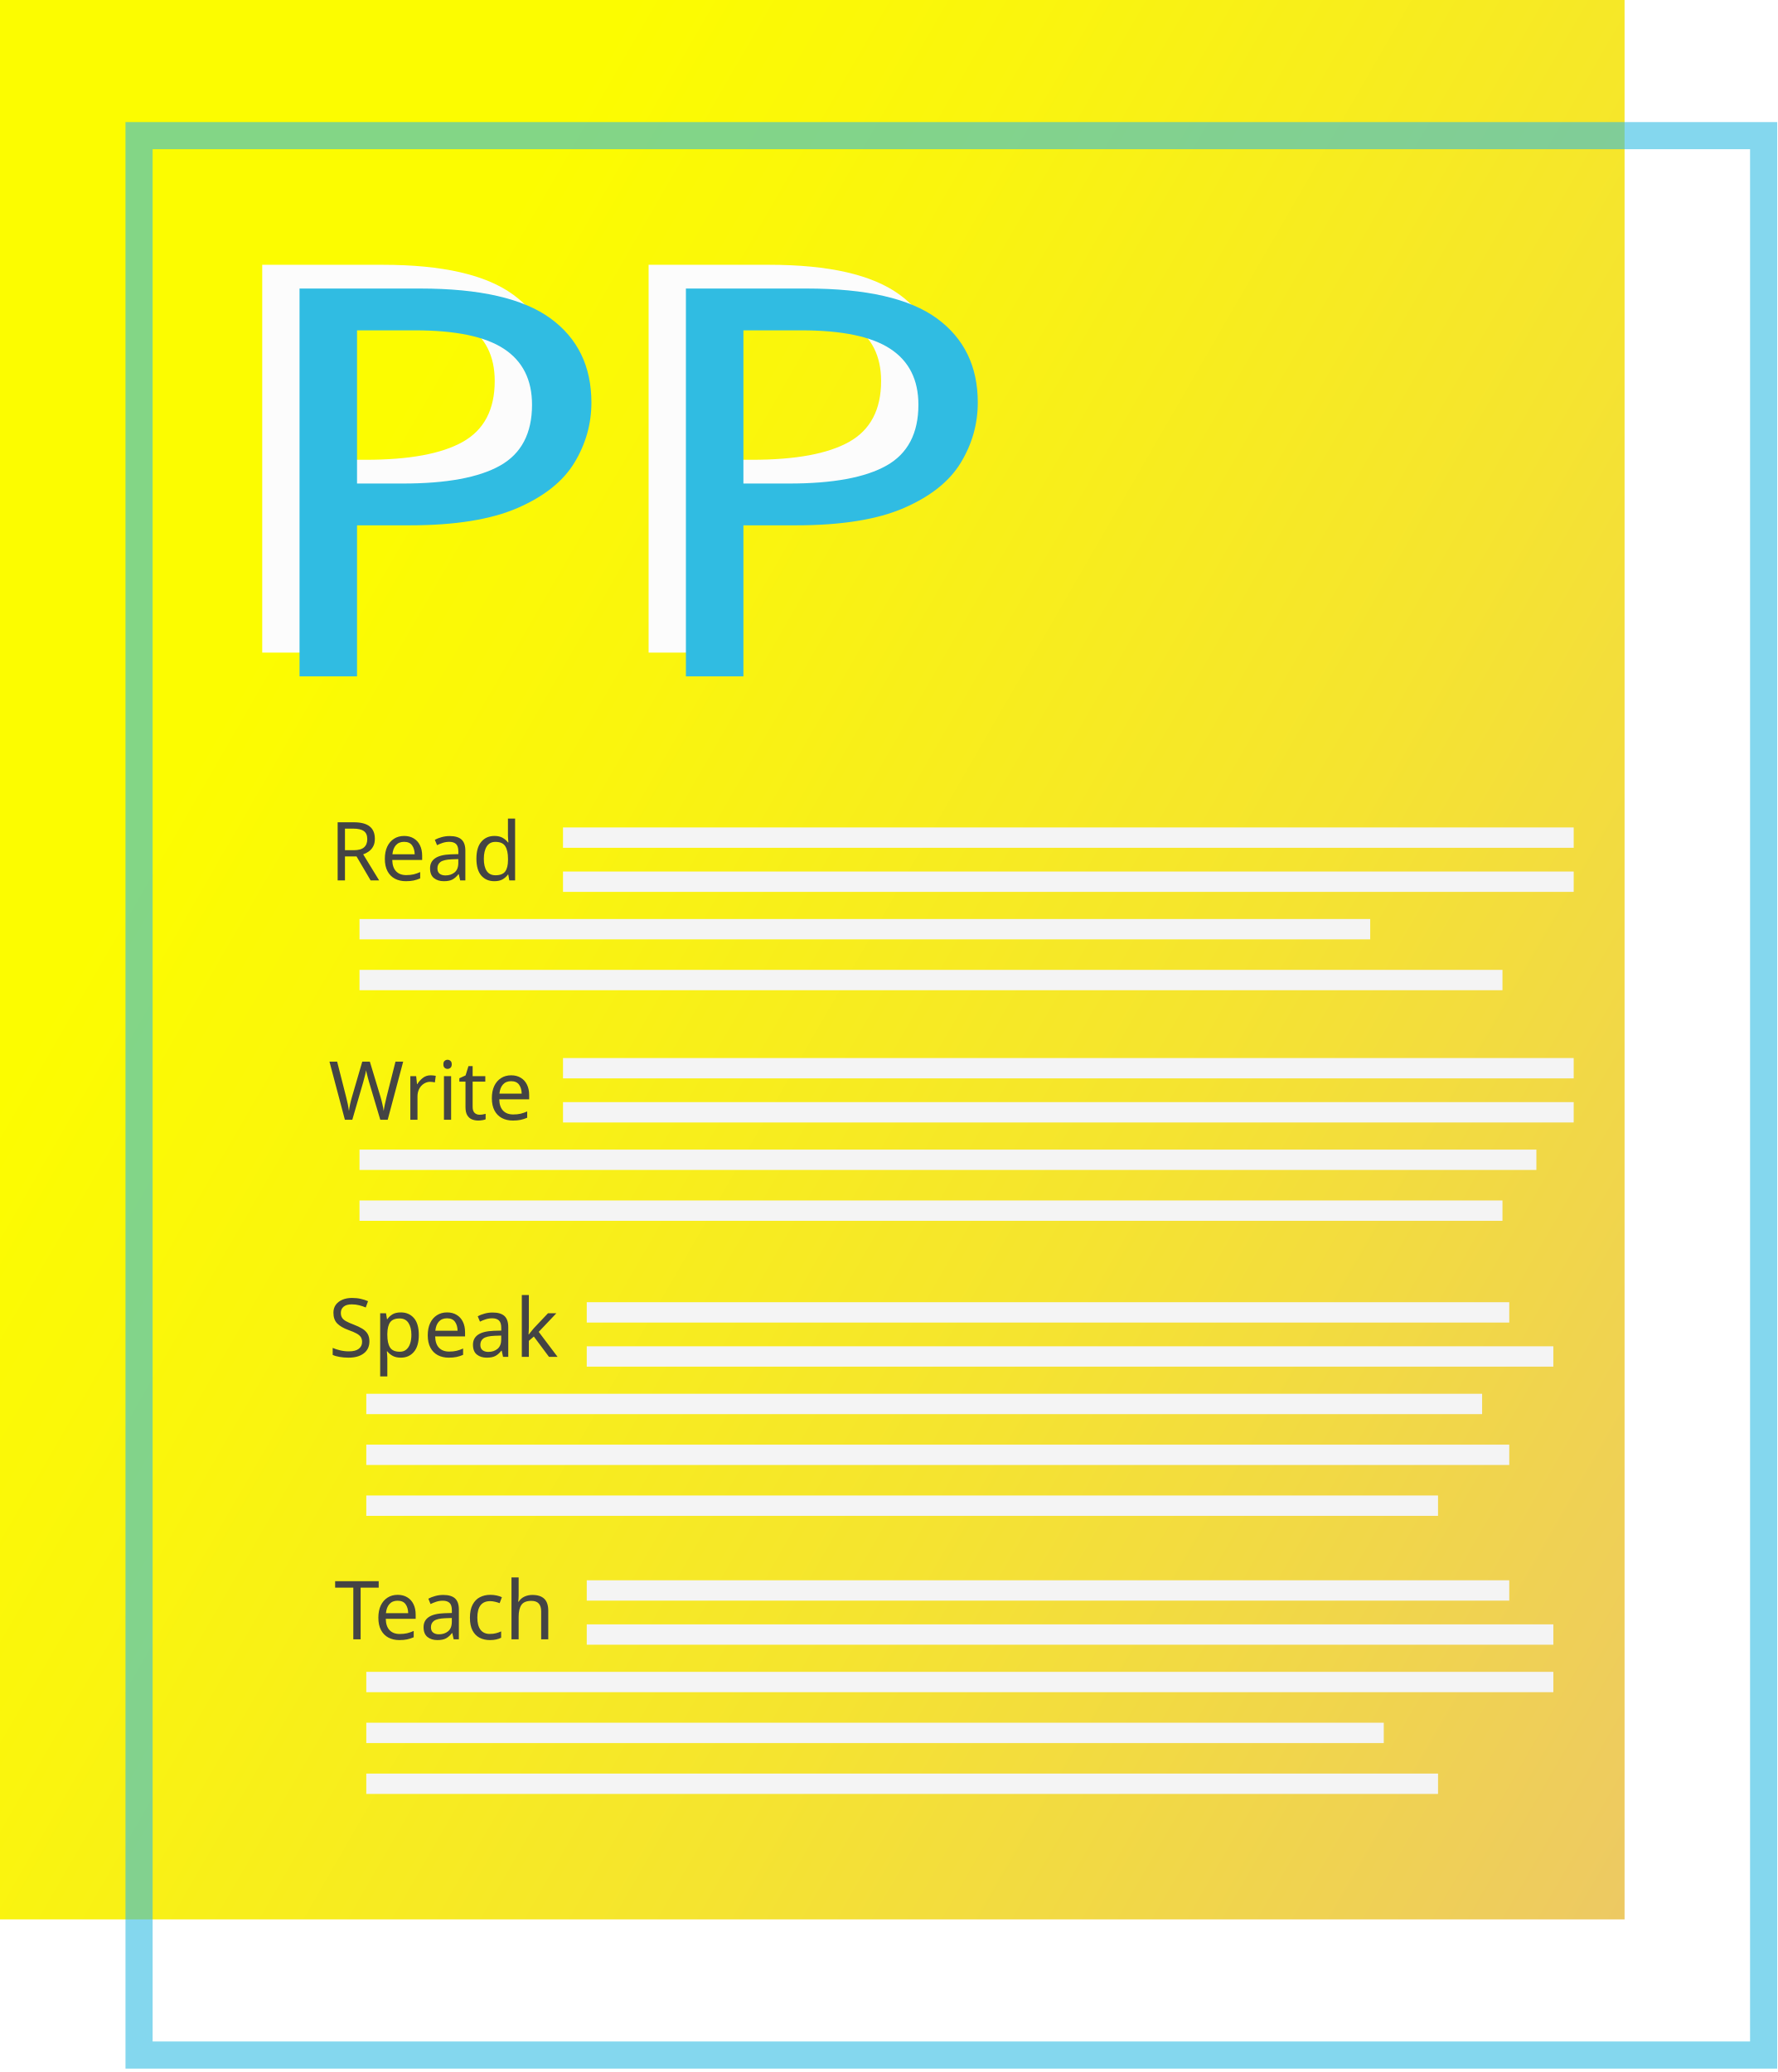
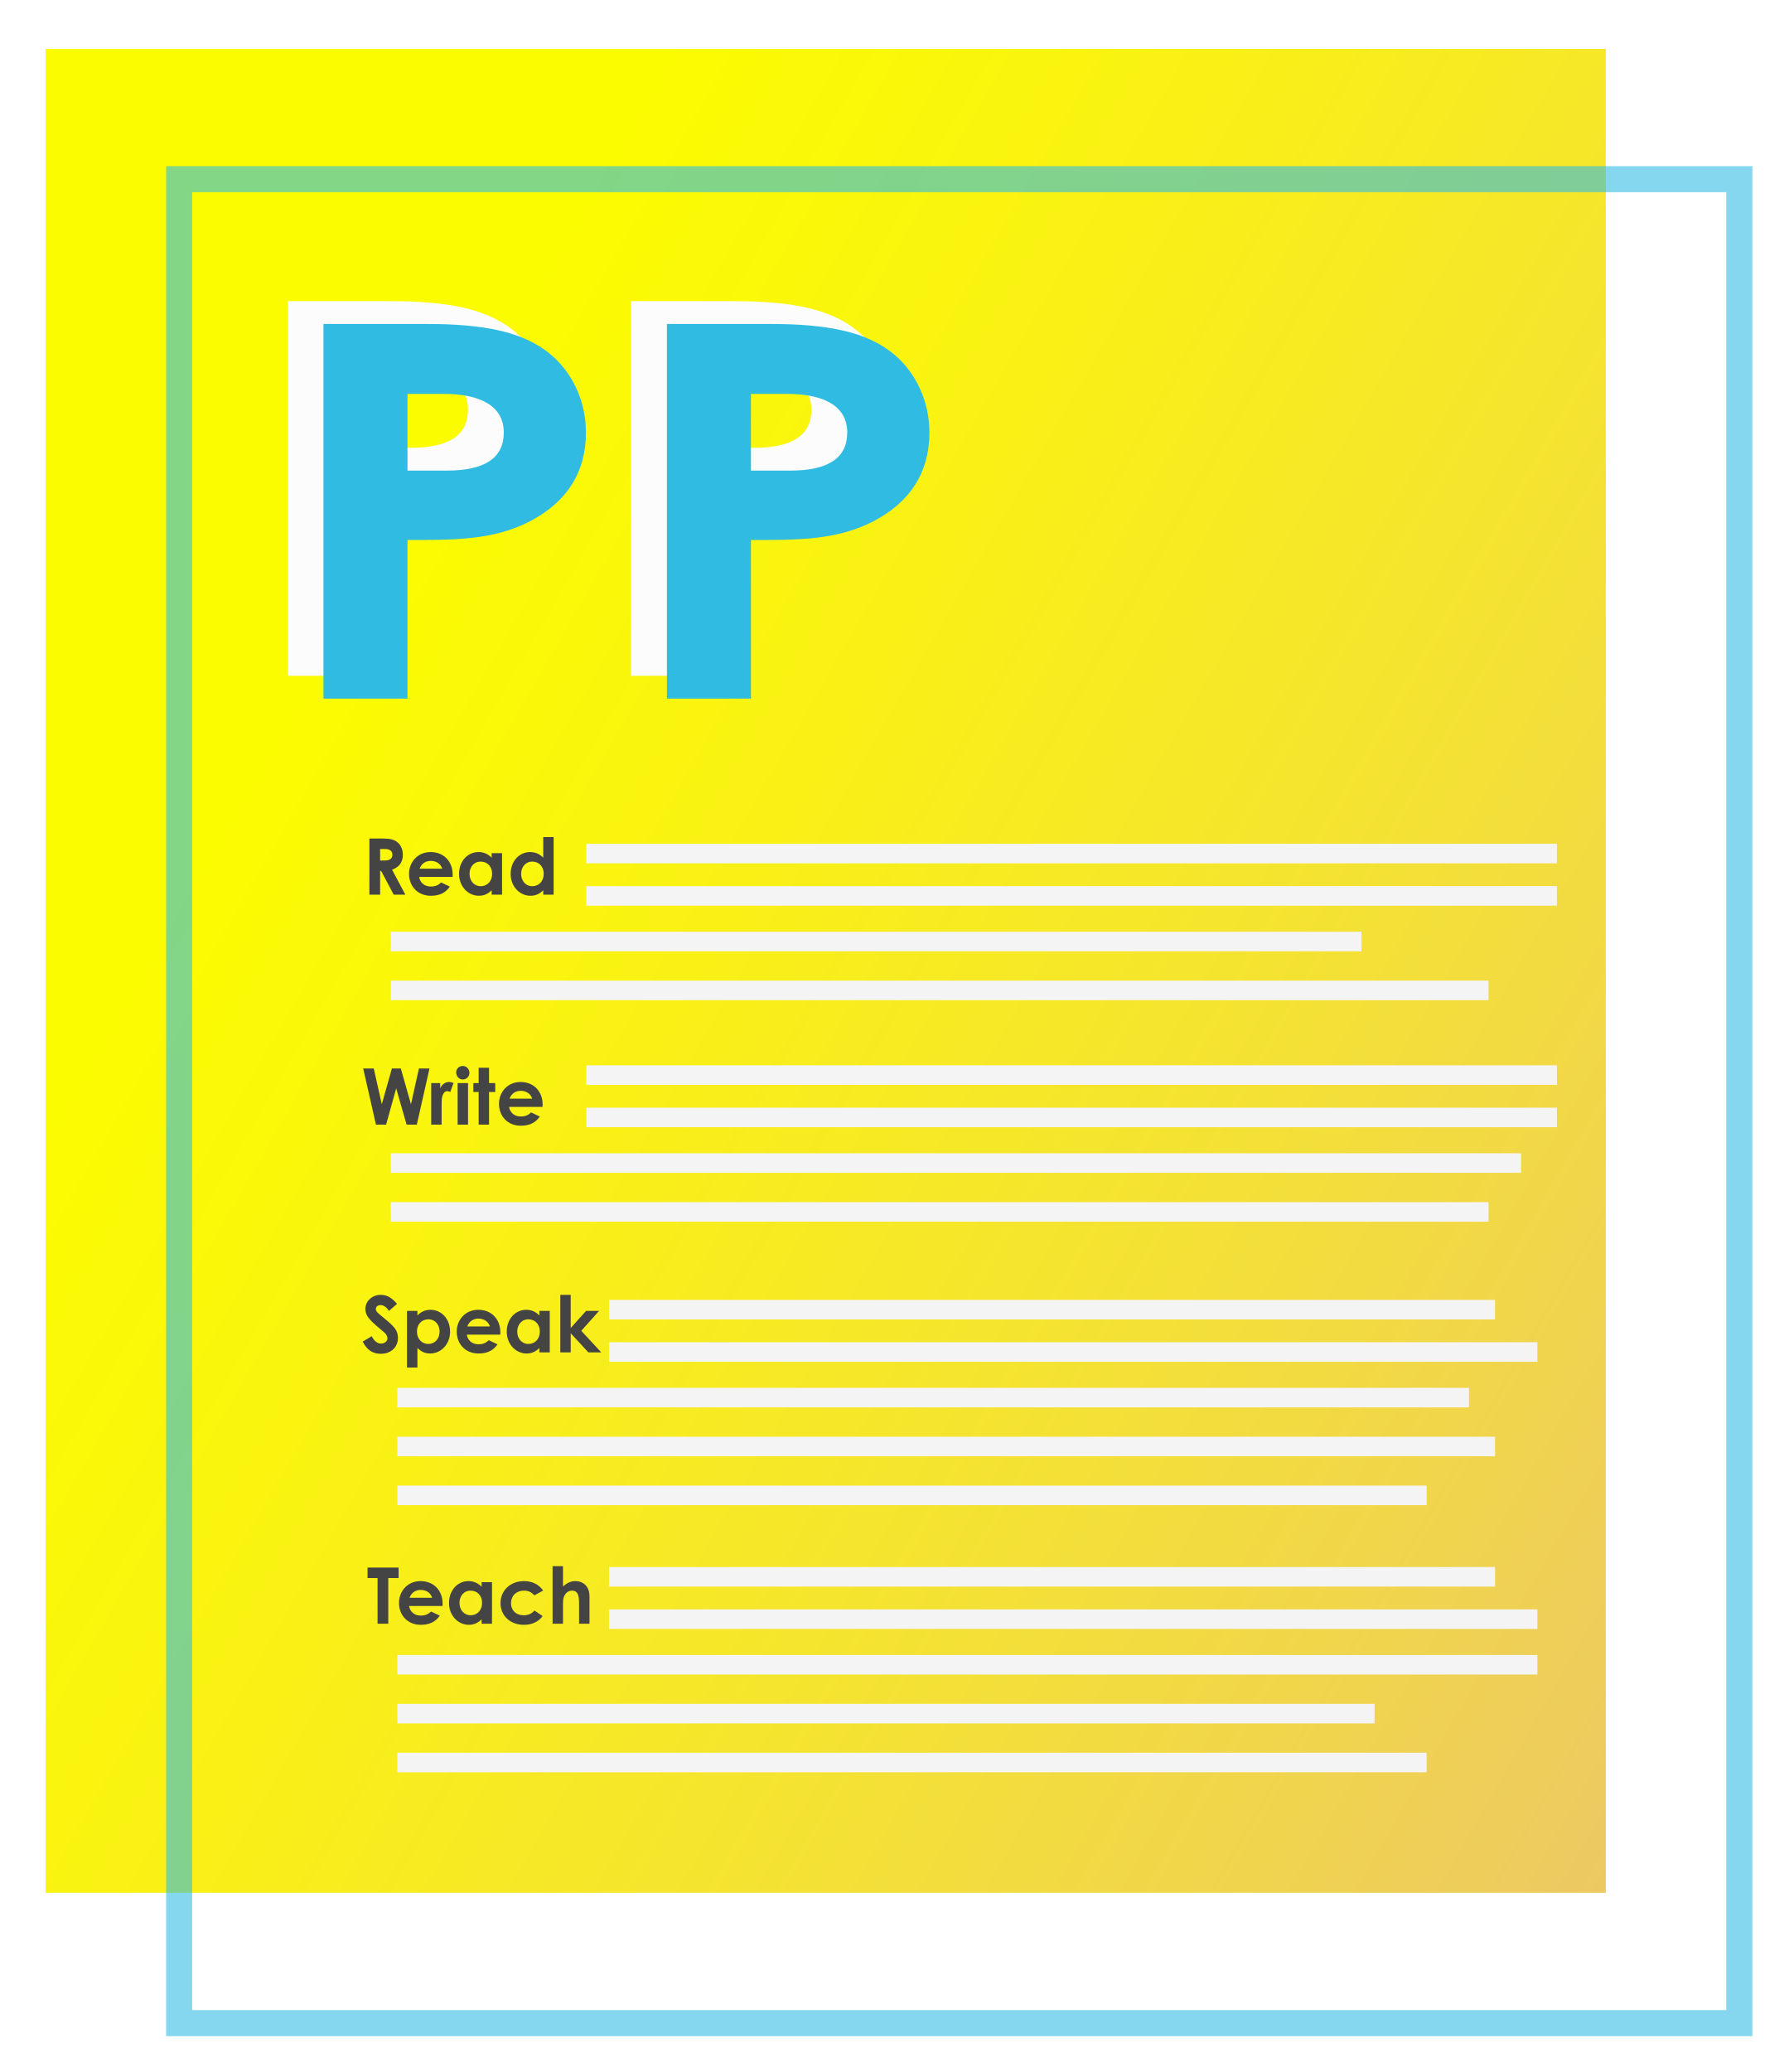
- <svg xmlns="http://www.w3.org/2000/svg" version="1.1" x="0px" y="0px" viewBox="0 0 524 611" style="enable-background:new 0 0 524 611;" xml:space="preserve">
+ <svg xmlns="http://www.w3.org/2000/svg" version="1.1" x="0px" y="0px" viewBox="0 0 549 636" style="enable-background:new 0 0 549 636;" xml:space="preserve">
  <style type="text/css">
	.st0{fill:url(#SVGID_1_);}
	.st1{opacity:0.59;fill:none;stroke:#30BCE2;stroke-width:8;stroke-miterlimit:10;}
	.st2{fill:#FCFCFC;}
- 	.st3{font-family:'CenturyGothicPro-Bold';}
- 	.st4{font-size:160.175px;}
- 	.st5{fill:#30BCE2;}
- 	.st6{fill:#444444;}
- 	.st7{font-size:24px;}
- 	.st8{fill:#F4F4F4;}
+ 	.st3{fill:#30BCE2;}
+ 	.st4{fill:#444444;}
+ 	.st5{fill:#F4F4F4;}
</style>
  <g id="Layer_1">
-     <linearGradient id="SVGID_1_" gradientUnits="userSpaceOnUse" x1="-62.668" y1="108.543" x2="541.668" y2="457.457">
+     <linearGradient id="SVGID_1_" gradientUnits="userSpaceOnUse" x1="-48.668" y1="123.543" x2="555.668" y2="472.457">
      <stop offset="0.23" style="stop-color:#FCFC00" />
      <stop offset="0.379" style="stop-color:#FAF50D" />
      <stop offset="0.654" style="stop-color:#F5E42F" />
      <stop offset="1" style="stop-color:#EDC963" />
    </linearGradient>
-     <rect class="st0" width="479" height="566" />
+     <rect x="14" y="15" class="st0" width="479" height="566" />
  </g>
  <g id="Layer_2">
-     <rect x="41" y="40" class="st1" width="479" height="566" />
+     <rect x="55" y="55" class="st1" width="479" height="566" />
  </g>
  <g id="Layer_3">
-     <text transform="matrix(1.1756 0 0 1 59.0566 192.4434)" class="st2 st3 st4">PP</text>
-     <text transform="matrix(1.1756 0 0 1 70.0566 199.4434)" class="st5 st3 st4">PP</text>
+     <g>
+       <path class="st2" d="M88.309,92.44h31.445c17.511,0,29.75,2.242,38.224,9.29c6.59,5.446,10.921,14.255,10.921,24.026    c0,12.173-5.837,21.303-17.135,27.229c-11.486,5.927-23.537,5.766-37.659,5.766v48.692H88.309V92.44z M114.104,137.448h12.051    c11.674,0,17.511-3.844,17.511-11.692c0-7.688-6.402-11.853-18.641-11.853h-10.921V137.448z" />
+       <path class="st2" d="M193.754,92.44h31.445c17.511,0,29.75,2.242,38.224,9.29c6.59,5.446,10.921,14.255,10.921,24.026    c0,12.173-5.837,21.303-17.135,27.229c-11.486,5.927-23.537,5.766-37.659,5.766v48.692h-25.796V92.44z M219.55,137.448h12.051    c11.674,0,17.511-3.844,17.511-11.692c0-7.688-6.402-11.853-18.641-11.853H219.55V137.448z" />
+     </g>
+     <g>
+       <path class="st3" d="M99.309,99.44h31.445c17.511,0,29.75,2.242,38.224,9.29c6.59,5.446,10.921,14.255,10.921,24.026    c0,12.173-5.837,21.303-17.135,27.229c-11.486,5.927-23.537,5.766-37.659,5.766v48.692H99.309V99.44z M125.104,144.448h12.051    c11.674,0,17.511-3.844,17.511-11.692c0-7.688-6.402-11.853-18.641-11.853h-10.921V144.448z" />
+       <path class="st3" d="M204.754,99.44h31.445c17.511,0,29.75,2.242,38.224,9.29c6.59,5.446,10.921,14.255,10.921,24.026    c0,12.173-5.837,21.303-17.135,27.229c-11.486,5.927-23.537,5.766-37.659,5.766v48.692h-25.796V99.44z M230.55,144.448h12.051    c11.674,0,17.511-3.844,17.511-11.692c0-7.688-6.402-11.853-18.641-11.853H230.55V144.448z" />
+     </g>
  </g>
  <g id="Layer_4">
-     <text transform="matrix(1 0 0 1 97.2271 259.6172)" class="st6 st3 st7">Read</text>
-     <rect x="166" y="244" class="st8" width="298" height="6" />
-     <rect x="166" y="257" class="st8" width="298" height="6" />
-     <rect x="106" y="271" class="st8" width="298" height="6" />
-     <rect x="106" y="286" class="st8" width="337" height="6" />
+     <g>
+       <path class="st4" d="M113.411,257.384h4.008c2.185,0,3.721,0.264,4.873,1.392c0.864,0.84,1.392,2.136,1.392,3.6    c0,2.256-1.128,3.792-3.312,4.584l4.08,7.657h-3.576l-3.864-7.297H116.7v7.297h-3.289V257.384z M116.7,264.128h1.512    c1.488,0,2.256-0.6,2.256-1.776c0-1.128-0.792-1.752-2.352-1.752H116.7V264.128z" />
+       <path class="st4" d="M138.108,272.145c-1.368,1.944-3.168,2.809-5.856,2.809c-4.056,0-6.672-2.977-6.672-6.721    c0-3.48,2.52-6.696,6.625-6.696c4.032,0,6.769,2.88,6.769,6.913c0,0.288-0.024,0.432-0.024,0.72h-10.273    c0.312,1.896,1.752,2.952,3.576,2.952c1.368,0,2.28-0.384,3.168-1.248L138.108,272.145z M135.756,266.648    c-0.432-1.488-1.8-2.4-3.504-2.4c-1.584,0-2.808,0.792-3.432,2.4H135.756z" />
+       <path class="st4" d="M150.947,273.273c-1.128,1.104-2.328,1.68-3.937,1.68c-3.24,0-6.072-2.784-6.072-6.696    c0-3.984,2.688-6.721,6-6.721c1.536,0,2.856,0.576,4.008,1.728v-1.392h3.192v12.745h-3.192V273.273z M144.155,268.232    c0,2.185,1.44,3.793,3.432,3.793c1.968,0,3.504-1.488,3.504-3.817c0-2.232-1.488-3.744-3.504-3.744    C145.475,264.464,144.155,266.145,144.155,268.232z" />
+       <path class="st4" d="M166.787,273.273c-1.128,1.104-2.328,1.68-3.937,1.68c-3.24,0-6.072-2.784-6.072-6.696    c0-3.984,2.688-6.721,6-6.721c1.536,0,2.856,0.576,4.008,1.728v-6.312h3.192v17.666h-3.192V273.273z M159.995,268.232    c0,2.185,1.44,3.793,3.432,3.793c1.968,0,3.504-1.488,3.504-3.817c0-2.232-1.488-3.744-3.504-3.744    C161.314,264.464,159.995,266.145,159.995,268.232z" />
+     </g>
+     <rect x="180" y="259" class="st5" width="298" height="6" />
+     <rect x="180" y="272" class="st5" width="298" height="6" />
+     <rect x="120" y="286" class="st5" width="298" height="6" />
+     <rect x="120" y="301" class="st5" width="337" height="6" />
  </g>
  <g id="Layer_5">
-     <text transform="matrix(1 0 0 1 96.8604 330.1992)" class="st6 st3 st7">Write</text>
-     <rect x="166" y="312" class="st8" width="298" height="6" />
-     <rect x="166" y="325" class="st8" width="298" height="6" />
-     <rect x="106" y="339" class="st8" width="347" height="6" />
-     <rect x="106" y="354" class="st8" width="337" height="6" />
+     <g>
+       <path class="st4" d="M111.508,327.966h3.24l2.472,10.993l3.097-10.993h2.736l3.121,10.993l2.448-10.993h3.24l-3.889,17.233h-3.144    l-3.192-11.137l-3.096,11.137h-3.12L111.508,327.966z" />
+       <path class="st4" d="M135.149,334.062c0.6-1.32,1.632-1.944,2.688-1.944c0.672,0,1.08,0.192,1.392,0.336l-0.984,2.736    c-0.24-0.12-0.6-0.264-0.936-0.264c-0.912,0-1.632,1.056-1.704,2.928c-0.024,0.696-0.024,1.488-0.024,2.185v5.16h-3.192v-12.745    h2.76V334.062z" />
+       <path class="st4" d="M144.125,329.31c0,1.128-0.912,2.04-2.04,2.04c-1.176,0-2.041-1.031-2.041-2.208    c0-1.104,0.937-1.944,2.041-1.944C143.236,327.198,144.125,328.158,144.125,329.31z M140.5,332.454h3.192v12.745H140.5V332.454z" />
+       <path class="st4" d="M146.956,327.75h3.192v4.705h1.896v2.736h-1.896v10.009h-3.192V335.19h-1.632v-2.736h1.632V327.75z" />
+       <path class="st4" d="M165.725,342.727c-1.368,1.944-3.168,2.809-5.856,2.809c-4.056,0-6.672-2.977-6.672-6.721    c0-3.48,2.52-6.696,6.625-6.696c4.032,0,6.769,2.88,6.769,6.912c0,0.288-0.024,0.433-0.024,0.721h-10.273    c0.312,1.896,1.752,2.952,3.576,2.952c1.368,0,2.28-0.384,3.168-1.248L165.725,342.727z M163.373,337.23    c-0.432-1.488-1.8-2.4-3.504-2.4c-1.584,0-2.808,0.792-3.432,2.4H163.373z" />
+     </g>
+     <rect x="180" y="327" class="st5" width="298" height="6" />
+     <rect x="180" y="340" class="st5" width="298" height="6" />
+     <rect x="120" y="354" class="st5" width="347" height="6" />
+     <rect x="120" y="369" class="st5" width="337" height="6" />
  </g>
  <g id="Layer_6">
-     <text transform="matrix(1 0 0 1 96.8711 400.1191)" class="st6 st3 st7">Speak</text>
-     <rect x="173" y="384" class="st8" width="272" height="6" />
-     <rect x="173" y="397" class="st8" width="285" height="6" />
-     <rect x="108" y="411" class="st8" width="329" height="6" />
-     <rect x="108" y="426" class="st8" width="337" height="6" />
-     <rect x="108" y="441" class="st8" width="316" height="6" />
+     <g>
+       <path class="st4" d="M114.111,410.15c0.792,1.488,1.704,2.257,2.856,2.257c1.104,0,1.992-0.721,1.992-1.608    c0-0.624-0.408-1.344-1.104-1.92c-3.576-3.001-5.688-4.633-5.688-7.081s2.136-4.345,4.729-4.345c2.184,0,3.625,1.177,4.993,2.761    l-2.448,2.16c-0.816-1.152-1.656-1.776-2.592-1.776c-0.864,0-1.464,0.504-1.464,1.2c0,0.672,0.504,1.104,1.008,1.536    c3.216,2.832,5.785,4.177,5.785,7.32c0,2.881-2.16,4.896-5.281,4.896c-2.52,0-4.272-1.224-5.544-3.744L114.111,410.15z" />
+       <path class="st4" d="M128.151,403.767c1.152-1.152,2.472-1.729,4.008-1.729c3.289,0,6.025,2.736,6.025,6.721    c0,3.912-2.856,6.696-6.097,6.696c-1.608,0-2.784-0.576-3.937-1.68v6h-3.192v-17.401h3.192V403.767z M128.007,408.711    c0,2.304,1.536,3.816,3.504,3.816c1.992,0,3.457-1.608,3.457-3.793c0-2.088-1.344-3.769-3.457-3.769    C129.471,404.966,128.007,406.479,128.007,408.711z" />
+       <path class="st4" d="M152.751,412.646c-1.368,1.944-3.168,2.809-5.856,2.809c-4.056,0-6.672-2.977-6.672-6.721    c0-3.48,2.52-6.696,6.625-6.696c4.032,0,6.769,2.88,6.769,6.912c0,0.288-0.024,0.433-0.024,0.721h-10.273    c0.312,1.896,1.752,2.952,3.576,2.952c1.368,0,2.28-0.384,3.168-1.248L152.751,412.646z M150.399,407.15    c-0.432-1.488-1.8-2.4-3.504-2.4c-1.584,0-2.808,0.792-3.432,2.4H150.399z" />
+       <path class="st4" d="M165.591,413.775c-1.128,1.104-2.328,1.68-3.937,1.68c-3.24,0-6.072-2.784-6.072-6.696    c0-3.984,2.688-6.721,6-6.721c1.536,0,2.856,0.576,4.008,1.729v-1.393h3.192v12.745h-3.192V413.775z M158.799,408.734    c0,2.185,1.44,3.793,3.432,3.793c1.968,0,3.504-1.488,3.504-3.816c0-2.232-1.488-3.745-3.504-3.745    C160.119,404.966,158.799,406.646,158.799,408.734z" />
+       <path class="st4" d="M172.022,397.453h3.192v10.178l4.729-5.257h3.984l-5.472,6.12l6.145,6.625h-3.96l-5.425-5.881v5.881h-3.192    V397.453z" />
+     </g>
+     <rect x="187" y="399" class="st5" width="272" height="6" />
+     <rect x="187" y="412" class="st5" width="285" height="6" />
+     <rect x="122" y="426" class="st5" width="329" height="6" />
+     <rect x="122" y="441" class="st5" width="337" height="6" />
+     <rect x="122" y="456" class="st5" width="316" height="6" />
  </g>
  <g id="Layer_7">
-     <text transform="matrix(1 0 0 1 98.5801 483.3994)" class="st6 st3 st7">Teach</text>
-     <rect x="173" y="466" class="st8" width="272" height="6" />
-     <rect x="173" y="479" class="st8" width="285" height="6" />
-     <rect x="108" y="493" class="st8" width="350" height="6" />
-     <rect x="108" y="508" class="st8" width="300" height="6" />
-     <rect x="108" y="523" class="st8" width="316" height="6" />
+     <g>
+       <path class="st4" d="M112.844,481.166h9.529v3.216h-3.168v14.018h-3.288v-14.018h-3.072V481.166z" />
+       <path class="st4" d="M135.021,495.927c-1.368,1.944-3.168,2.809-5.856,2.809c-4.056,0-6.672-2.977-6.672-6.721    c0-3.48,2.52-6.696,6.625-6.696c4.032,0,6.769,2.88,6.769,6.912c0,0.288-0.024,0.433-0.024,0.721h-10.273    c0.312,1.896,1.752,2.952,3.576,2.952c1.368,0,2.28-0.384,3.168-1.248L135.021,495.927z M132.669,490.431    c-0.432-1.488-1.8-2.4-3.504-2.4c-1.584,0-2.808,0.792-3.432,2.4H132.669z" />
+       <path class="st4" d="M147.861,497.056c-1.128,1.104-2.328,1.68-3.937,1.68c-3.24,0-6.072-2.784-6.072-6.696    c0-3.984,2.688-6.721,6-6.721c1.536,0,2.856,0.576,4.008,1.729v-1.393h3.192v12.745h-3.192V497.056z M141.069,492.015    c0,2.185,1.44,3.793,3.432,3.793c1.968,0,3.504-1.488,3.504-3.816c0-2.232-1.488-3.745-3.504-3.745    C142.389,488.246,141.069,489.927,141.069,492.015z" />
+       <path class="st4" d="M166.605,496.071c-1.368,1.776-3.289,2.664-5.785,2.664c-4.344,0-7.152-2.952-7.152-6.673    c0-3.816,2.976-6.744,7.2-6.744c2.497,0,4.608,1.032,5.881,2.904l-2.665,1.464c-0.912-0.96-1.8-1.44-3.192-1.44    c-2.448,0-4.008,1.656-4.008,3.865c0,2.16,1.512,3.696,3.864,3.696c1.416,0,2.544-0.48,3.336-1.465L166.605,496.071z" />
+       <path class="st4" d="M169.652,480.734h3.192v6.216c1.224-1.056,2.4-1.632,3.769-1.632c2.4,0,4.368,1.561,4.368,4.656v8.425h-3.192    v-6.024c0-2.593-0.312-4.129-2.185-4.129c-0.888,0-1.656,0.456-2.16,1.249c-0.648,1.008-0.6,2.16-0.6,3.479v5.425h-3.192V480.734z    " />
+     </g>
+     <rect x="187" y="481" class="st5" width="272" height="6" />
+     <rect x="187" y="494" class="st5" width="285" height="6" />
+     <rect x="122" y="508" class="st5" width="350" height="6" />
+     <rect x="122" y="523" class="st5" width="300" height="6" />
+     <rect x="122" y="538" class="st5" width="316" height="6" />
  </g>
</svg>
